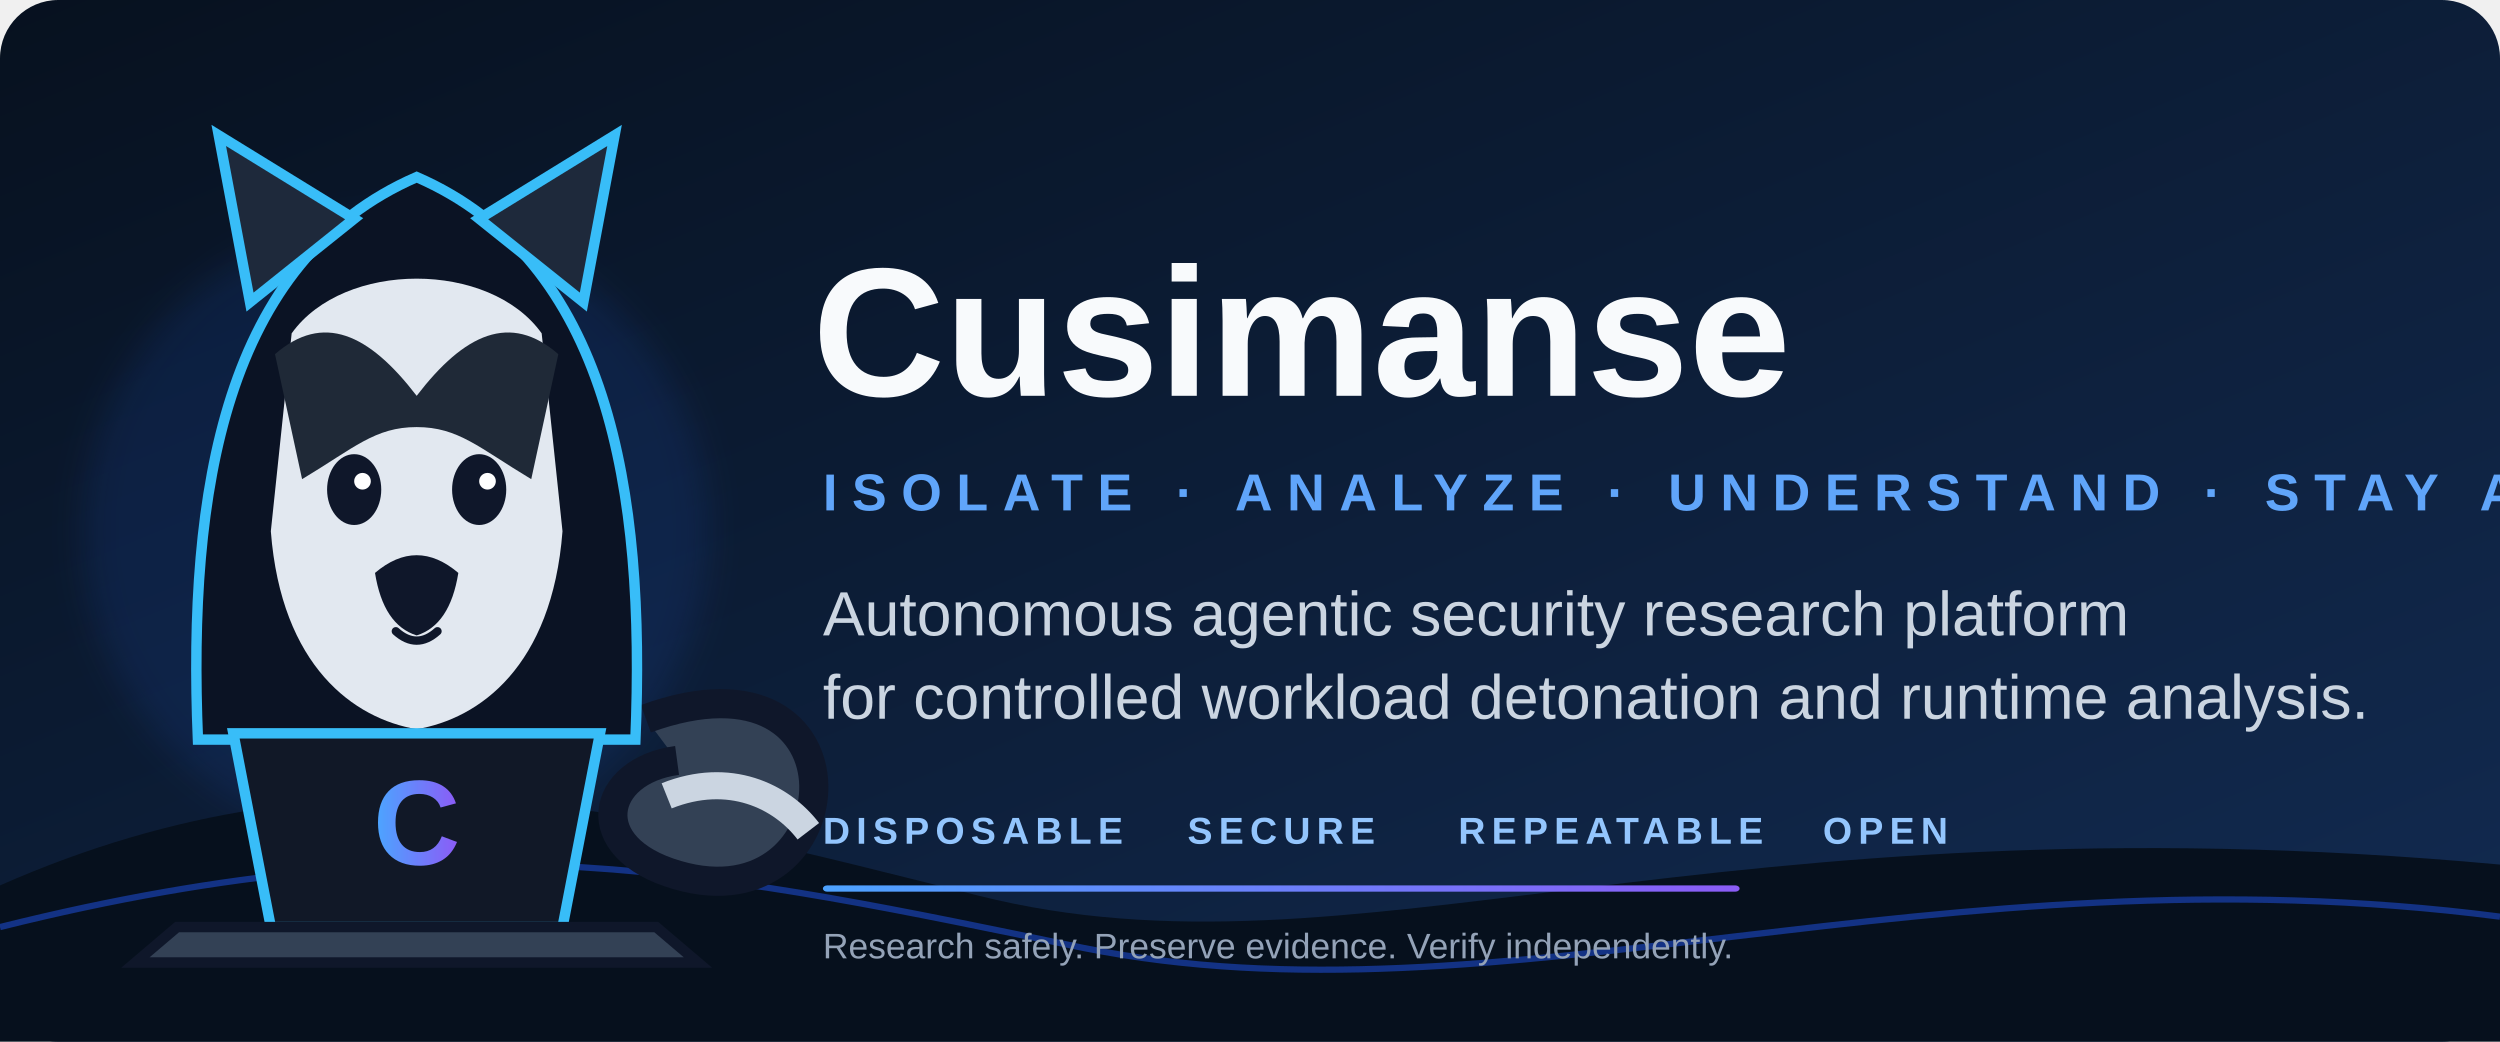
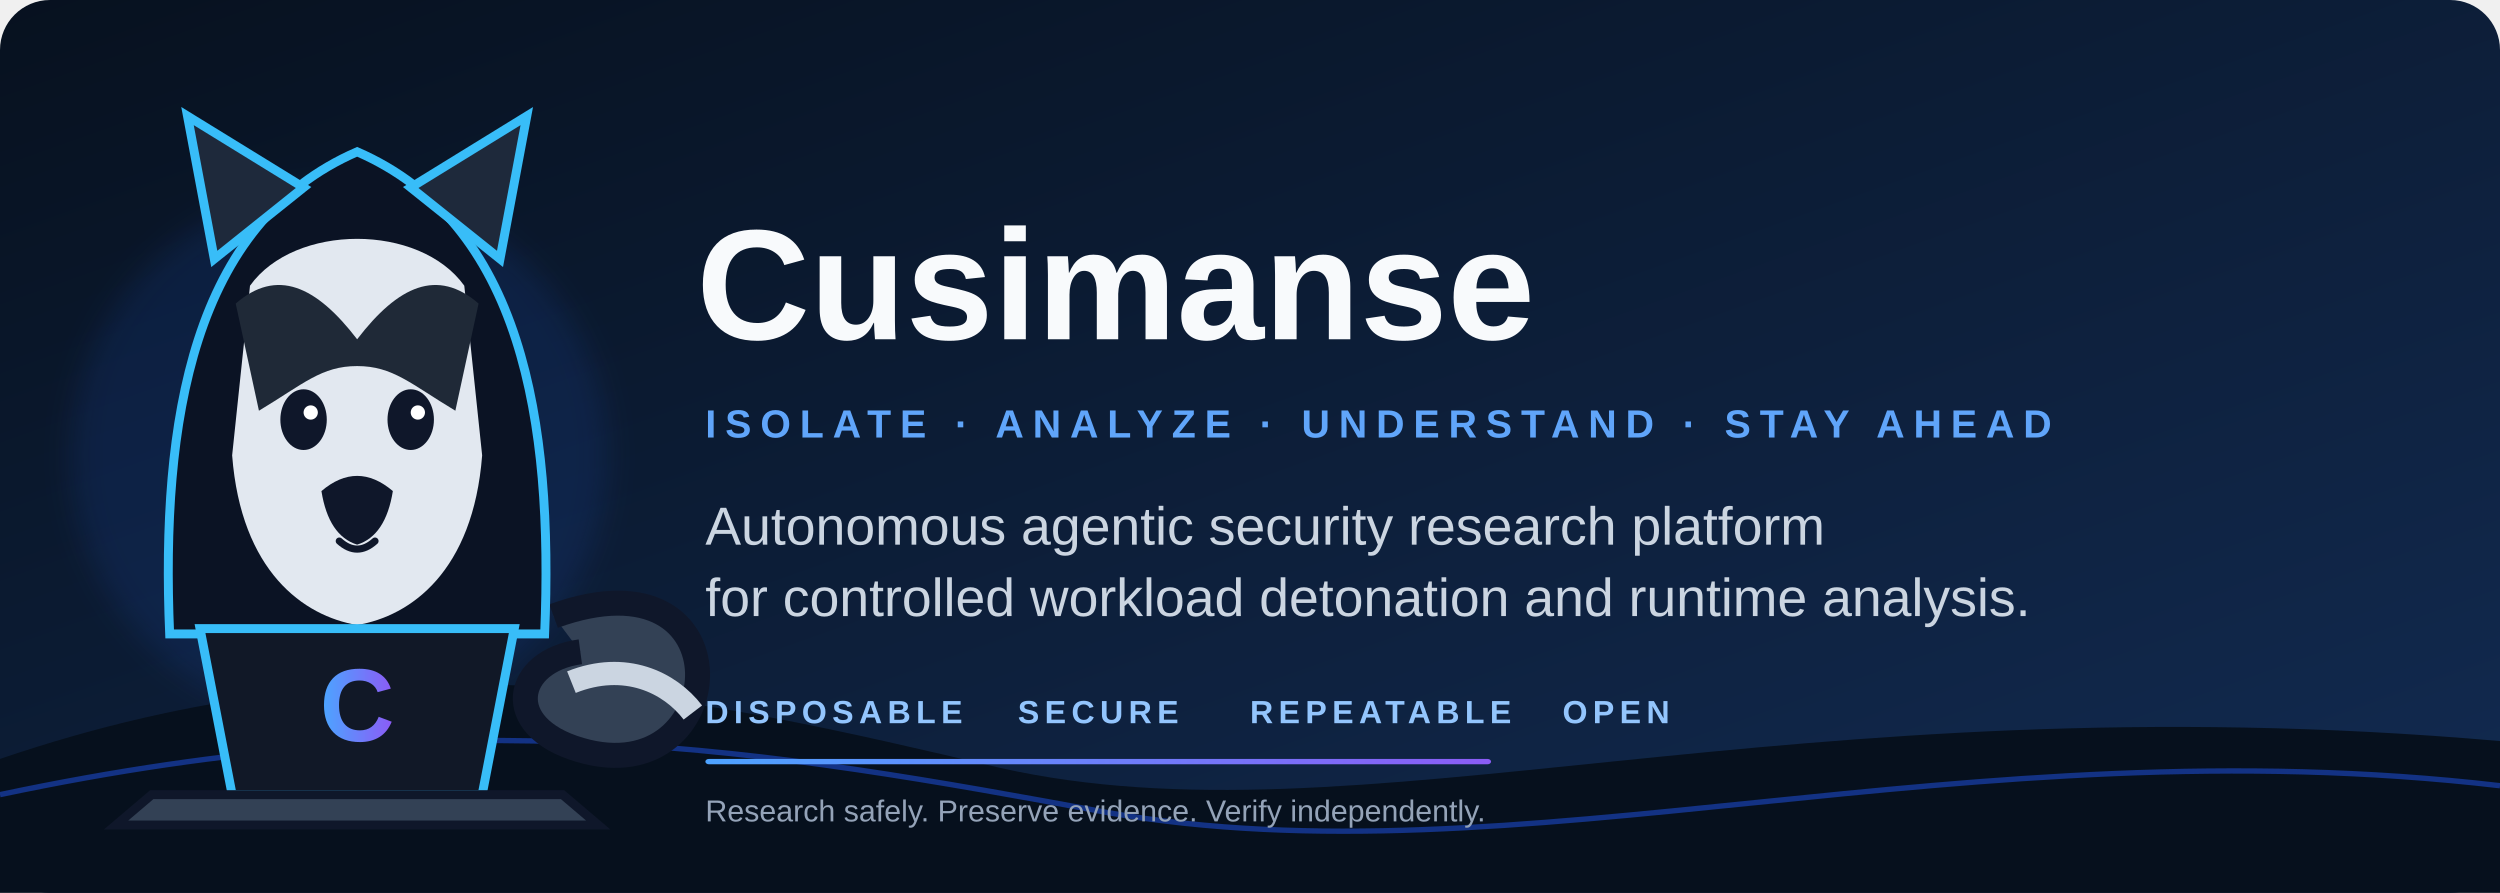
- <svg xmlns="http://www.w3.org/2000/svg" width="1200" height="500" viewBox="0 0 1200 500" role="img" aria-labelledby="title desc">
+ <svg xmlns="http://www.w3.org/2000/svg" width="1400" height="500" viewBox="0 0 1400 500" role="img" aria-labelledby="title desc">
  <defs>
    <linearGradient id="bg" x1="0" y1="0" x2="1" y2="1">
      <stop offset="0" stop-color="#07111f" />
      <stop offset="1" stop-color="#122b52" />
    </linearGradient>
    <linearGradient id="glow" x1="0" y1="0" x2="1" y2="0">
      <stop offset="0" stop-color="#4da3ff" />
      <stop offset="1" stop-color="#8b5cf6" />
    </linearGradient>
    <filter id="shadow">
      <feGaussianBlur stdDeviation="8" />
    </filter>
  </defs>
-   <rect width="1200" height="500" rx="28" fill="url(#bg)" />
+   <rect width="1400" height="500" rx="28" fill="url(#bg)" />
  <circle cx="190" cy="255" r="150" fill="#2563eb" opacity=".12" filter="url(#shadow)" />
-   <path d="M0 425 C170 350 310 390 470 430 C650 475 820 380 1200 415 V500 H0Z" fill="#06101d" />
-   <path d="M0 445 C220 390 350 420 520 455 C720 495 930 405 1200 440" fill="none" stroke="#1d4ed8" stroke-width="3" opacity=".55" />
+   <path d="M0 425 C220 350 390 390 560 430 C760 475 1000 380 1400 415 V500 H0Z" fill="#06101d" />
+   <path d="M0 445 C260 390 430 420 620 455 C850 495 1100 405 1400 440" fill="none" stroke="#1d4ed8" stroke-width="3" opacity=".55" />
  <path d="M310 345 C420 305 410 445 325 420 C280 407 288 370 325 365" fill="#334155" stroke="#0f172a" stroke-width="14" />
  <path d="M320 382 C350 370 375 382 388 399" fill="none" stroke="#cbd5e1" stroke-width="13" />
  <path d="M95 355 C90 235 108 125 200 85 C292 125 310 235 305 355 Z" fill="#0b1324" stroke="#38bdf8" stroke-width="5" />
  <path d="M120 145 L105 65 L170 105 Z" fill="#1e293b" stroke="#38bdf8" stroke-width="5" />
  <path d="M230 105 L295 65 L280 145 Z" fill="#1e293b" stroke="#38bdf8" stroke-width="5" />
  <path d="M140 160 C165 125 235 125 260 160 L270 255 C265 320 230 345 200 350 C170 345 135 320 130 255Z" fill="#e2e8f0" />
  <path d="M132 170 C155 150 177 160 200 190 C223 160 245 150 268 170 L255 230 C230 215 220 205 200 205 C180 205 170 215 145 230Z" fill="#1f2937" />
  <ellipse cx="170" cy="235" rx="13" ry="17" fill="#0f172a" />
  <ellipse cx="230" cy="235" rx="13" ry="17" fill="#0f172a" />
  <circle cx="174" cy="231" r="4" fill="#fff" />
  <circle cx="234" cy="231" r="4" fill="#fff" />
  <path d="M180 275 Q200 258 220 275 Q216 300 200 305 Q184 300 180 275Z" fill="#0f172a" />
  <path d="M190 303 Q200 312 210 303" fill="none" stroke="#0f172a" stroke-width="4" stroke-linecap="round" />
  <path d="M112 352 L288 352 L270 445 L130 445Z" fill="#111827" stroke="#38bdf8" stroke-width="5" />
  <path d="M85 445 H315 L335 462 H65Z" fill="#334155" stroke="#0f172a" stroke-width="5" />
  <text x="200" y="415" text-anchor="middle" font-family="Arial, sans-serif" font-size="58" font-weight="800" fill="url(#glow)">C</text>
  <text x="390" y="190" font-family="Arial, Helvetica, sans-serif" font-size="88" font-weight="800" fill="#f8fafc">Cusimanse</text>
-   <text x="395" y="245" font-family="Arial, Helvetica, sans-serif" font-size="25" font-weight="700" letter-spacing="7" fill="#60a5fa">ISOLATE · ANALYZE · UNDERSTAND · STAY AHEAD</text>
+   <text x="395" y="245" font-family="Arial, Helvetica, sans-serif" font-size="22" font-weight="700" letter-spacing="5" fill="#60a5fa">ISOLATE · ANALYZE · UNDERSTAND · STAY AHEAD</text>
  <text x="395" y="305" font-family="Arial, Helvetica, sans-serif" font-size="30" fill="#cbd5e1">Autonomous agentic security research platform</text>
  <text x="395" y="345" font-family="Arial, Helvetica, sans-serif" font-size="30" fill="#cbd5e1">for controlled workload detonation and runtime analysis.</text>
  <g font-family="Arial, Helvetica, sans-serif" font-size="18" font-weight="700" letter-spacing="3" fill="#93c5fd">
    <text x="395" y="405">DISPOSABLE</text>
    <text x="570" y="405">SECURE</text>
    <text x="700" y="405">REPEATABLE</text>
    <text x="875" y="405">OPEN</text>
  </g>
  <rect x="395" y="425" width="440" height="3" rx="2" fill="url(#glow)" />
  <text x="395" y="460" font-family="Arial, Helvetica, sans-serif" font-size="17" fill="#94a3b8">Research safely. Preserve evidence. Verify independently.</text>
</svg>
